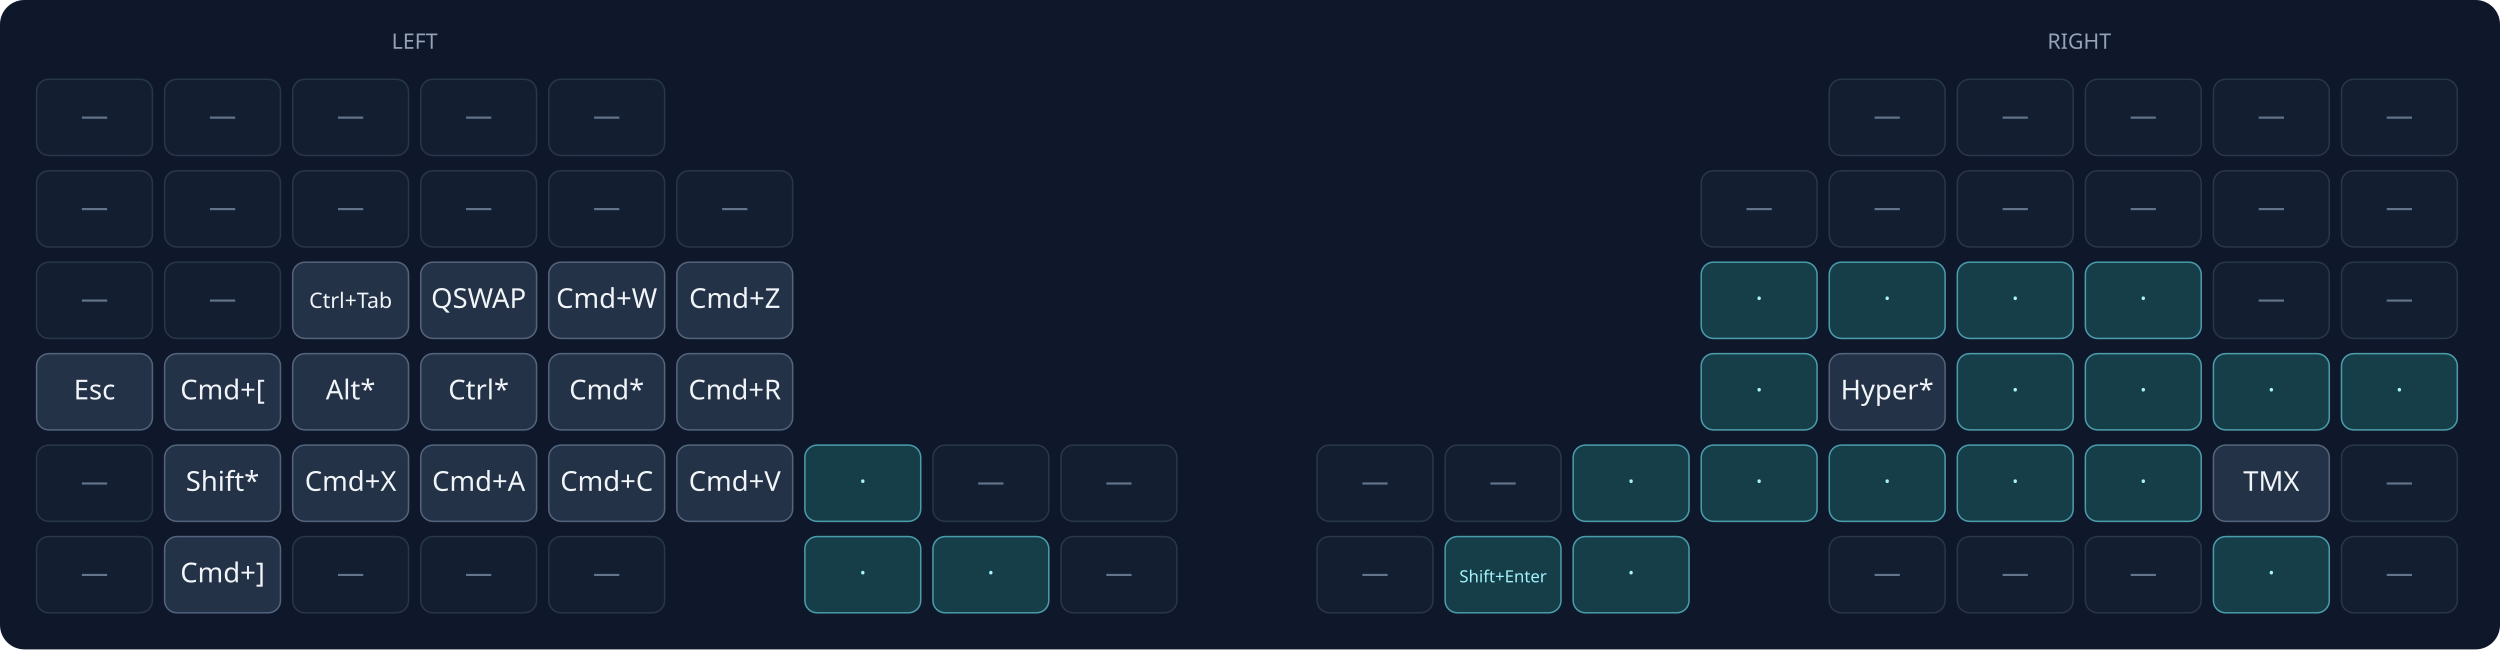
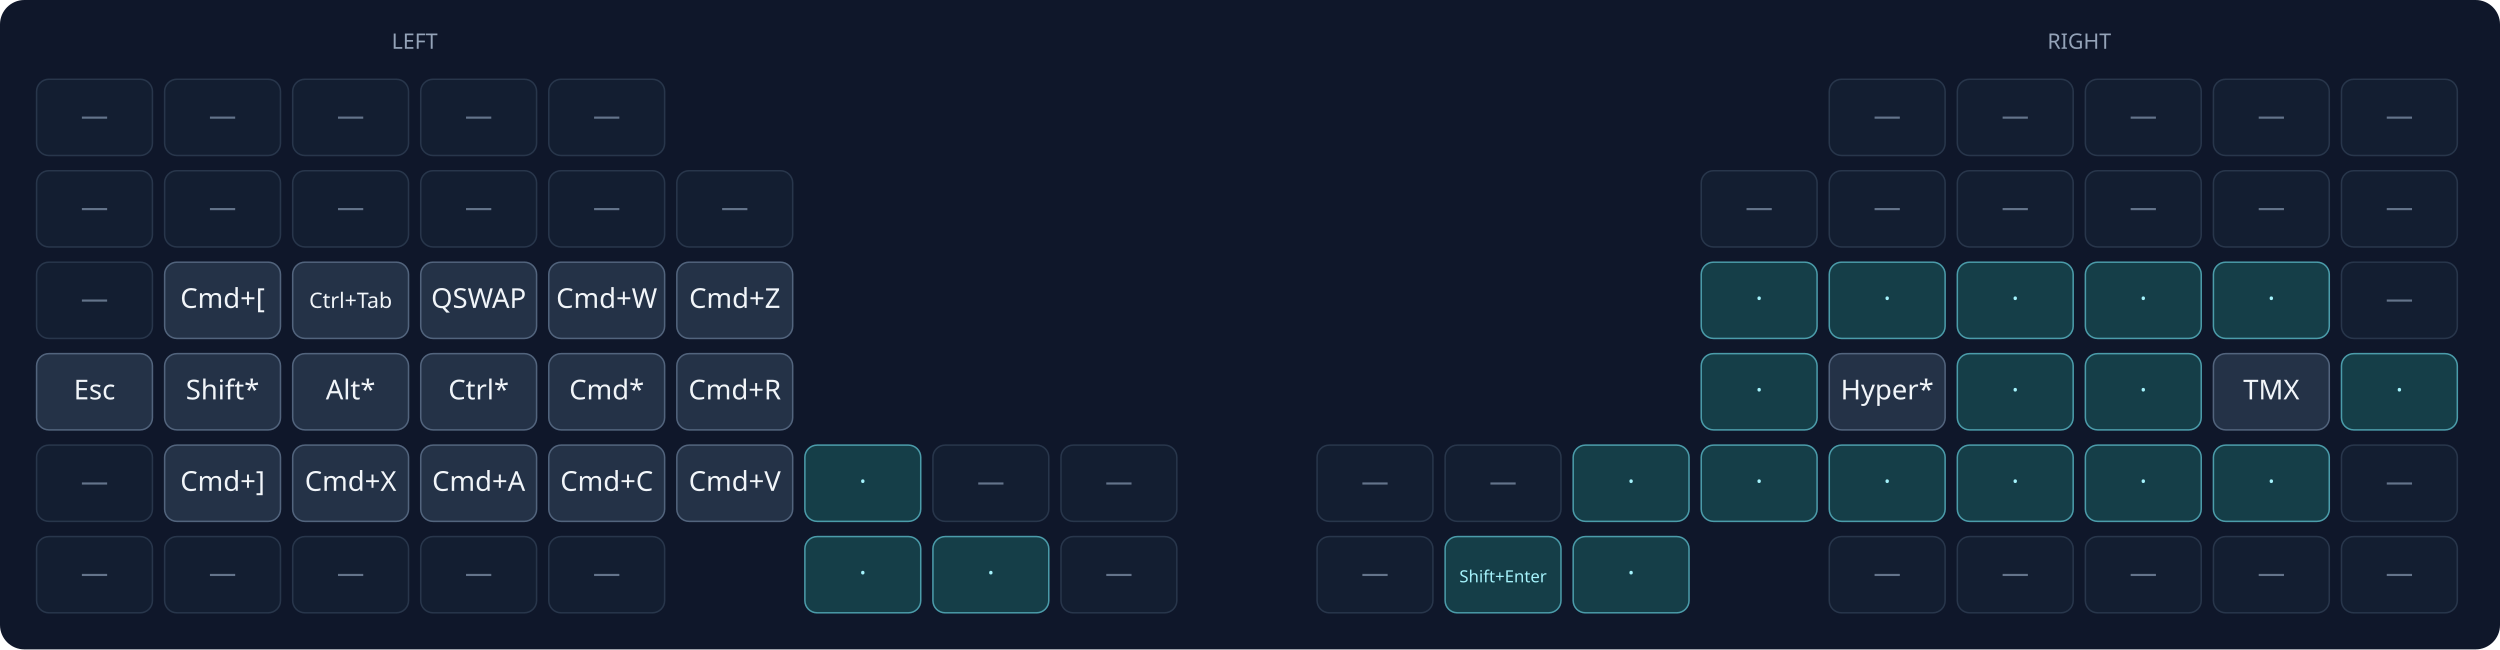
<svg xmlns="http://www.w3.org/2000/svg" width="1640" height="426" viewBox="0 0 1640 426" role="img" aria-labelledby="title desc">
  <rect width="1640" height="426" rx="16" fill="#0f172a" />
  <g font-family="system-ui, sans-serif" text-anchor="middle">
    <text x="272" y="32" fill="#94a3b8" font-size="14">LEFT</text>
    <text x="1364" y="32" fill="#94a3b8" font-size="14">RIGHT</text>
    <g data-position="0" data-binding="&amp;none">
      <rect x="24" y="52" width="76" height="50" rx="8" fill="#131e31" stroke="#28364b" />
      <text x="62" y="82" fill="#64748b" font-size="18">—</text>
    </g>
    <g data-position="1" data-binding="&amp;none">
      <rect x="108" y="52" width="76" height="50" rx="8" fill="#131e31" stroke="#28364b" />
      <text x="146" y="82" fill="#64748b" font-size="18">—</text>
    </g>
    <g data-position="2" data-binding="&amp;none">
      <rect x="192" y="52" width="76" height="50" rx="8" fill="#131e31" stroke="#28364b" />
      <text x="230" y="82" fill="#64748b" font-size="18">—</text>
    </g>
    <g data-position="3" data-binding="&amp;none">
      <rect x="276" y="52" width="76" height="50" rx="8" fill="#131e31" stroke="#28364b" />
      <text x="314" y="82" fill="#64748b" font-size="18">—</text>
    </g>
    <g data-position="4" data-binding="&amp;none">
      <rect x="360" y="52" width="76" height="50" rx="8" fill="#131e31" stroke="#28364b" />
      <text x="398" y="82" fill="#64748b" font-size="18">—</text>
    </g>
    <g data-position="5" data-binding="&amp;none">
      <rect x="1200" y="52" width="76" height="50" rx="8" fill="#131e31" stroke="#28364b" />
      <text x="1238" y="82" fill="#64748b" font-size="18">—</text>
    </g>
    <g data-position="6" data-binding="&amp;none">
      <rect x="1284" y="52" width="76" height="50" rx="8" fill="#131e31" stroke="#28364b" />
      <text x="1322" y="82" fill="#64748b" font-size="18">—</text>
    </g>
    <g data-position="7" data-binding="&amp;none">
      <rect x="1368" y="52" width="76" height="50" rx="8" fill="#131e31" stroke="#28364b" />
      <text x="1406" y="82" fill="#64748b" font-size="18">—</text>
    </g>
    <g data-position="8" data-binding="&amp;none">
      <rect x="1452" y="52" width="76" height="50" rx="8" fill="#131e31" stroke="#28364b" />
      <text x="1490" y="82" fill="#64748b" font-size="18">—</text>
    </g>
    <g data-position="9" data-binding="&amp;none">
      <rect x="1536" y="52" width="76" height="50" rx="8" fill="#131e31" stroke="#28364b" />
      <text x="1574" y="82" fill="#64748b" font-size="18">—</text>
    </g>
    <g data-position="10" data-binding="&amp;none">
      <rect x="24" y="112" width="76" height="50" rx="8" fill="#131e31" stroke="#28364b" />
      <text x="62" y="142" fill="#64748b" font-size="18">—</text>
    </g>
    <g data-position="11" data-binding="&amp;none">
      <rect x="108" y="112" width="76" height="50" rx="8" fill="#131e31" stroke="#28364b" />
      <text x="146" y="142" fill="#64748b" font-size="18">—</text>
    </g>
    <g data-position="12" data-binding="&amp;none">
      <rect x="192" y="112" width="76" height="50" rx="8" fill="#131e31" stroke="#28364b" />
      <text x="230" y="142" fill="#64748b" font-size="18">—</text>
    </g>
    <g data-position="13" data-binding="&amp;none">
      <rect x="276" y="112" width="76" height="50" rx="8" fill="#131e31" stroke="#28364b" />
      <text x="314" y="142" fill="#64748b" font-size="18">—</text>
    </g>
    <g data-position="14" data-binding="&amp;none">
      <rect x="360" y="112" width="76" height="50" rx="8" fill="#131e31" stroke="#28364b" />
      <text x="398" y="142" fill="#64748b" font-size="18">—</text>
    </g>
    <g data-position="15" data-binding="&amp;none">
      <rect x="444" y="112" width="76" height="50" rx="8" fill="#131e31" stroke="#28364b" />
      <text x="482" y="142" fill="#64748b" font-size="18">—</text>
    </g>
    <g data-position="16" data-binding="&amp;none">
      <rect x="1116" y="112" width="76" height="50" rx="8" fill="#131e31" stroke="#28364b" />
      <text x="1154" y="142" fill="#64748b" font-size="18">—</text>
    </g>
    <g data-position="17" data-binding="&amp;none">
      <rect x="1200" y="112" width="76" height="50" rx="8" fill="#131e31" stroke="#28364b" />
      <text x="1238" y="142" fill="#64748b" font-size="18">—</text>
    </g>
    <g data-position="18" data-binding="&amp;none">
      <rect x="1284" y="112" width="76" height="50" rx="8" fill="#131e31" stroke="#28364b" />
      <text x="1322" y="142" fill="#64748b" font-size="18">—</text>
    </g>
    <g data-position="19" data-binding="&amp;none">
      <rect x="1368" y="112" width="76" height="50" rx="8" fill="#131e31" stroke="#28364b" />
      <text x="1406" y="142" fill="#64748b" font-size="18">—</text>
    </g>
    <g data-position="20" data-binding="&amp;none">
      <rect x="1452" y="112" width="76" height="50" rx="8" fill="#131e31" stroke="#28364b" />
      <text x="1490" y="142" fill="#64748b" font-size="18">—</text>
    </g>
    <g data-position="21" data-binding="&amp;none">
      <rect x="1536" y="112" width="76" height="50" rx="8" fill="#131e31" stroke="#28364b" />
      <text x="1574" y="142" fill="#64748b" font-size="18">—</text>
    </g>
    <g data-position="22" data-binding="&amp;none">
      <rect x="24" y="172" width="76" height="50" rx="8" fill="#131e31" stroke="#28364b" />
      <text x="62" y="202" fill="#64748b" font-size="18">—</text>
    </g>
-     <g data-position="23" data-binding="&amp;none">
-       <rect x="108" y="172" width="76" height="50" rx="8" fill="#131e31" stroke="#28364b" />
-       <text x="146" y="202" fill="#64748b" font-size="18">—</text>
+     <g data-position="23" data-binding="&amp;kp LG(LBKT)">
+       <rect x="108" y="172" width="76" height="50" rx="8" fill="#243247" stroke="#52647d" />
+       <text x="146" y="202" fill="#f1f5f9" font-size="18">Cmd+[</text>
    </g>
    <g data-position="24" data-binding="&amp;kp LC(TAB)">
      <rect x="192" y="172" width="76" height="50" rx="8" fill="#243247" stroke="#52647d" />
      <text x="230" y="202" fill="#f1f5f9" font-size="14">Ctrl+Tab</text>
    </g>
    <g data-position="25" data-binding="&amp;quick_swap">
      <rect x="276" y="172" width="76" height="50" rx="8" fill="#243247" stroke="#52647d" />
      <text x="314" y="202" fill="#f1f5f9" font-size="18">QSWAP</text>
    </g>
    <g data-position="26" data-binding="&amp;kp LG(W)">
      <rect x="360" y="172" width="76" height="50" rx="8" fill="#243247" stroke="#52647d" />
      <text x="398" y="202" fill="#f1f5f9" font-size="18">Cmd+W</text>
    </g>
    <g data-position="27" data-binding="&amp;kp LG(Z)">
      <rect x="444" y="172" width="76" height="50" rx="8" fill="#243247" stroke="#52647d" />
      <text x="482" y="202" fill="#f1f5f9" font-size="18">Cmd+Z</text>
    </g>
    <g data-position="28" data-binding="&amp;trans">
      <rect x="1116" y="172" width="76" height="50" rx="8" fill="#153e48" stroke="#4b9caa" />
      <text x="1154" y="202" fill="#a5f3fc" font-size="18">·</text>
    </g>
    <g data-position="29" data-binding="&amp;trans">
      <rect x="1200" y="172" width="76" height="50" rx="8" fill="#153e48" stroke="#4b9caa" />
      <text x="1238" y="202" fill="#a5f3fc" font-size="18">·</text>
    </g>
    <g data-position="30" data-binding="&amp;trans">
      <rect x="1284" y="172" width="76" height="50" rx="8" fill="#153e48" stroke="#4b9caa" />
      <text x="1322" y="202" fill="#a5f3fc" font-size="18">·</text>
    </g>
    <g data-position="31" data-binding="&amp;trans">
      <rect x="1368" y="172" width="76" height="50" rx="8" fill="#153e48" stroke="#4b9caa" />
      <text x="1406" y="202" fill="#a5f3fc" font-size="18">·</text>
    </g>
-     <g data-position="32" data-binding="&amp;none">
-       <rect x="1452" y="172" width="76" height="50" rx="8" fill="#131e31" stroke="#28364b" />
-       <text x="1490" y="202" fill="#64748b" font-size="18">—</text>
+     <g data-position="32" data-binding="&amp;trans">
+       <rect x="1452" y="172" width="76" height="50" rx="8" fill="#153e48" stroke="#4b9caa" />
+       <text x="1490" y="202" fill="#a5f3fc" font-size="18">·</text>
    </g>
    <g data-position="33" data-binding="&amp;none">
      <rect x="1536" y="172" width="76" height="50" rx="8" fill="#131e31" stroke="#28364b" />
      <text x="1574" y="202" fill="#64748b" font-size="18">—</text>
    </g>
    <g data-position="34" data-binding="&amp;kp ESC">
      <rect x="24" y="232" width="76" height="50" rx="8" fill="#243247" stroke="#52647d" />
      <text x="62" y="262" fill="#f1f5f9" font-size="18">Esc</text>
    </g>
-     <g data-position="35" data-binding="&amp;kp LG(LBKT)">
+     <g data-position="35" data-binding="&amp;hm LSHFT LSHFT">
      <rect x="108" y="232" width="76" height="50" rx="8" fill="#243247" stroke="#52647d" />
-       <text x="146" y="262" fill="#f1f5f9" font-size="18">Cmd+[</text>
+       <text x="146" y="262" fill="#f1f5f9" font-size="18">Shift*</text>
    </g>
    <g data-position="36" data-binding="&amp;hm LALT LALT">
      <rect x="192" y="232" width="76" height="50" rx="8" fill="#243247" stroke="#52647d" />
      <text x="230" y="262" fill="#f1f5f9" font-size="18">Alt*</text>
    </g>
    <g data-position="37" data-binding="&amp;hm LCTRL LCTRL">
      <rect x="276" y="232" width="76" height="50" rx="8" fill="#243247" stroke="#52647d" />
      <text x="314" y="262" fill="#f1f5f9" font-size="18">Ctrl*</text>
    </g>
    <g data-position="38" data-binding="&amp;hm LGUI LGUI">
      <rect x="360" y="232" width="76" height="50" rx="8" fill="#243247" stroke="#52647d" />
      <text x="398" y="262" fill="#f1f5f9" font-size="18">Cmd*</text>
    </g>
    <g data-position="39" data-binding="&amp;kp LG(R)">
      <rect x="444" y="232" width="76" height="50" rx="8" fill="#243247" stroke="#52647d" />
      <text x="482" y="262" fill="#f1f5f9" font-size="18">Cmd+R</text>
    </g>
    <g data-position="40" data-binding="&amp;trans">
      <rect x="1116" y="232" width="76" height="50" rx="8" fill="#153e48" stroke="#4b9caa" />
      <text x="1154" y="262" fill="#a5f3fc" font-size="18">·</text>
    </g>
    <g data-position="41" data-binding="&amp;hm HYPER_MOD HYPER_MOD">
      <rect x="1200" y="232" width="76" height="50" rx="8" fill="#243247" stroke="#52647d" />
      <text x="1238" y="262" fill="#f1f5f9" font-size="18">Hyper*</text>
    </g>
    <g data-position="42" data-binding="&amp;trans">
      <rect x="1284" y="232" width="76" height="50" rx="8" fill="#153e48" stroke="#4b9caa" />
      <text x="1322" y="262" fill="#a5f3fc" font-size="18">·</text>
    </g>
    <g data-position="43" data-binding="&amp;trans">
      <rect x="1368" y="232" width="76" height="50" rx="8" fill="#153e48" stroke="#4b9caa" />
      <text x="1406" y="262" fill="#a5f3fc" font-size="18">·</text>
    </g>
-     <g data-position="44" data-binding="&amp;trans">
-       <rect x="1452" y="232" width="76" height="50" rx="8" fill="#153e48" stroke="#4b9caa" />
-       <text x="1490" y="262" fill="#a5f3fc" font-size="18">·</text>
+     <g data-position="44" data-binding="&amp;tmx">
+       <rect x="1452" y="232" width="76" height="50" rx="8" fill="#243247" stroke="#52647d" />
+       <text x="1490" y="262" fill="#f1f5f9" font-size="18">TMX</text>
    </g>
    <g data-position="45" data-binding="&amp;trans">
      <rect x="1536" y="232" width="76" height="50" rx="8" fill="#153e48" stroke="#4b9caa" />
      <text x="1574" y="262" fill="#a5f3fc" font-size="18">·</text>
    </g>
    <g data-position="46" data-binding="&amp;none">
      <rect x="24" y="292" width="76" height="50" rx="8" fill="#131e31" stroke="#28364b" />
      <text x="62" y="322" fill="#64748b" font-size="18">—</text>
    </g>
-     <g data-position="47" data-binding="&amp;hm LSHFT LSHFT">
+     <g data-position="47" data-binding="&amp;kp LG(RBKT)">
      <rect x="108" y="292" width="76" height="50" rx="8" fill="#243247" stroke="#52647d" />
-       <text x="146" y="322" fill="#f1f5f9" font-size="18">Shift*</text>
+       <text x="146" y="322" fill="#f1f5f9" font-size="18">Cmd+]</text>
    </g>
    <g data-position="48" data-binding="&amp;kp LG(X)">
      <rect x="192" y="292" width="76" height="50" rx="8" fill="#243247" stroke="#52647d" />
      <text x="230" y="322" fill="#f1f5f9" font-size="18">Cmd+X</text>
    </g>
    <g data-position="49" data-binding="&amp;kp LG(A)">
      <rect x="276" y="292" width="76" height="50" rx="8" fill="#243247" stroke="#52647d" />
      <text x="314" y="322" fill="#f1f5f9" font-size="18">Cmd+A</text>
    </g>
    <g data-position="50" data-binding="&amp;kp LG(C)">
      <rect x="360" y="292" width="76" height="50" rx="8" fill="#243247" stroke="#52647d" />
      <text x="398" y="322" fill="#f1f5f9" font-size="18">Cmd+C</text>
    </g>
    <g data-position="51" data-binding="&amp;kp LG(V)">
      <rect x="444" y="292" width="76" height="50" rx="8" fill="#243247" stroke="#52647d" />
      <text x="482" y="322" fill="#f1f5f9" font-size="18">Cmd+V</text>
    </g>
    <g data-position="52" data-binding="&amp;trans">
      <rect x="528" y="292" width="76" height="50" rx="8" fill="#153e48" stroke="#4b9caa" />
      <text x="566" y="322" fill="#a5f3fc" font-size="18">·</text>
    </g>
    <g data-position="53" data-binding="&amp;none">
      <rect x="612" y="292" width="76" height="50" rx="8" fill="#131e31" stroke="#28364b" />
      <text x="650" y="322" fill="#64748b" font-size="18">—</text>
    </g>
    <g data-position="54" data-binding="&amp;none">
      <rect x="696" y="292" width="76" height="50" rx="8" fill="#131e31" stroke="#28364b" />
      <text x="734" y="322" fill="#64748b" font-size="18">—</text>
    </g>
    <g data-position="55" data-binding="&amp;none">
      <rect x="864" y="292" width="76" height="50" rx="8" fill="#131e31" stroke="#28364b" />
      <text x="902" y="322" fill="#64748b" font-size="18">—</text>
    </g>
    <g data-position="56" data-binding="&amp;none">
      <rect x="948" y="292" width="76" height="50" rx="8" fill="#131e31" stroke="#28364b" />
      <text x="986" y="322" fill="#64748b" font-size="18">—</text>
    </g>
    <g data-position="57" data-binding="&amp;trans">
      <rect x="1032" y="292" width="76" height="50" rx="8" fill="#153e48" stroke="#4b9caa" />
      <text x="1070" y="322" fill="#a5f3fc" font-size="18">·</text>
    </g>
    <g data-position="58" data-binding="&amp;trans">
      <rect x="1116" y="292" width="76" height="50" rx="8" fill="#153e48" stroke="#4b9caa" />
      <text x="1154" y="322" fill="#a5f3fc" font-size="18">·</text>
    </g>
    <g data-position="59" data-binding="&amp;trans">
      <rect x="1200" y="292" width="76" height="50" rx="8" fill="#153e48" stroke="#4b9caa" />
      <text x="1238" y="322" fill="#a5f3fc" font-size="18">·</text>
    </g>
    <g data-position="60" data-binding="&amp;trans">
      <rect x="1284" y="292" width="76" height="50" rx="8" fill="#153e48" stroke="#4b9caa" />
      <text x="1322" y="322" fill="#a5f3fc" font-size="18">·</text>
    </g>
    <g data-position="61" data-binding="&amp;trans">
      <rect x="1368" y="292" width="76" height="50" rx="8" fill="#153e48" stroke="#4b9caa" />
      <text x="1406" y="322" fill="#a5f3fc" font-size="18">·</text>
    </g>
-     <g data-position="62" data-binding="&amp;tmx">
-       <rect x="1452" y="292" width="76" height="50" rx="8" fill="#243247" stroke="#52647d" />
-       <text x="1490" y="322" fill="#f1f5f9" font-size="18">TMX</text>
+     <g data-position="62" data-binding="&amp;trans">
+       <rect x="1452" y="292" width="76" height="50" rx="8" fill="#153e48" stroke="#4b9caa" />
+       <text x="1490" y="322" fill="#a5f3fc" font-size="18">·</text>
    </g>
    <g data-position="63" data-binding="&amp;none">
      <rect x="1536" y="292" width="76" height="50" rx="8" fill="#131e31" stroke="#28364b" />
      <text x="1574" y="322" fill="#64748b" font-size="18">—</text>
    </g>
    <g data-position="64" data-binding="&amp;none">
      <rect x="24" y="352" width="76" height="50" rx="8" fill="#131e31" stroke="#28364b" />
      <text x="62" y="382" fill="#64748b" font-size="18">—</text>
    </g>
-     <g data-position="65" data-binding="&amp;kp LG(RBKT)">
-       <rect x="108" y="352" width="76" height="50" rx="8" fill="#243247" stroke="#52647d" />
-       <text x="146" y="382" fill="#f1f5f9" font-size="18">Cmd+]</text>
+     <g data-position="65" data-binding="&amp;none">
+       <rect x="108" y="352" width="76" height="50" rx="8" fill="#131e31" stroke="#28364b" />
+       <text x="146" y="382" fill="#64748b" font-size="18">—</text>
    </g>
    <g data-position="66" data-binding="&amp;none">
      <rect x="192" y="352" width="76" height="50" rx="8" fill="#131e31" stroke="#28364b" />
      <text x="230" y="382" fill="#64748b" font-size="18">—</text>
    </g>
    <g data-position="67" data-binding="&amp;none">
      <rect x="276" y="352" width="76" height="50" rx="8" fill="#131e31" stroke="#28364b" />
      <text x="314" y="382" fill="#64748b" font-size="18">—</text>
    </g>
    <g data-position="68" data-binding="&amp;none">
      <rect x="360" y="352" width="76" height="50" rx="8" fill="#131e31" stroke="#28364b" />
      <text x="398" y="382" fill="#64748b" font-size="18">—</text>
    </g>
    <g data-position="69" data-binding="&amp;trans">
      <rect x="528" y="352" width="76" height="50" rx="8" fill="#153e48" stroke="#4b9caa" />
      <text x="566" y="382" fill="#a5f3fc" font-size="18">·</text>
    </g>
    <g data-position="70" data-binding="&amp;trans">
      <rect x="612" y="352" width="76" height="50" rx="8" fill="#153e48" stroke="#4b9caa" />
      <text x="650" y="382" fill="#a5f3fc" font-size="18">·</text>
    </g>
    <g data-position="71" data-binding="&amp;none">
      <rect x="696" y="352" width="76" height="50" rx="8" fill="#131e31" stroke="#28364b" />
      <text x="734" y="382" fill="#64748b" font-size="18">—</text>
    </g>
    <g data-position="72" data-binding="&amp;none">
      <rect x="864" y="352" width="76" height="50" rx="8" fill="#131e31" stroke="#28364b" />
      <text x="902" y="382" fill="#64748b" font-size="18">—</text>
    </g>
    <g data-position="73" data-binding="&amp;kp LS(RET)">
      <rect x="948" y="352" width="76" height="50" rx="8" fill="#153e48" stroke="#4b9caa" />
      <text x="986" y="382" fill="#a5f3fc" font-size="11">Shift+Enter</text>
    </g>
    <g data-position="74" data-binding="&amp;trans">
      <rect x="1032" y="352" width="76" height="50" rx="8" fill="#153e48" stroke="#4b9caa" />
      <text x="1070" y="382" fill="#a5f3fc" font-size="18">·</text>
    </g>
    <g data-position="75" data-binding="&amp;none">
      <rect x="1200" y="352" width="76" height="50" rx="8" fill="#131e31" stroke="#28364b" />
      <text x="1238" y="382" fill="#64748b" font-size="18">—</text>
    </g>
    <g data-position="76" data-binding="&amp;none">
      <rect x="1284" y="352" width="76" height="50" rx="8" fill="#131e31" stroke="#28364b" />
      <text x="1322" y="382" fill="#64748b" font-size="18">—</text>
    </g>
    <g data-position="77" data-binding="&amp;none">
      <rect x="1368" y="352" width="76" height="50" rx="8" fill="#131e31" stroke="#28364b" />
      <text x="1406" y="382" fill="#64748b" font-size="18">—</text>
    </g>
-     <g data-position="78" data-binding="&amp;trans">
-       <rect x="1452" y="352" width="76" height="50" rx="8" fill="#153e48" stroke="#4b9caa" />
-       <text x="1490" y="382" fill="#a5f3fc" font-size="18">·</text>
+     <g data-position="78" data-binding="&amp;none">
+       <rect x="1452" y="352" width="76" height="50" rx="8" fill="#131e31" stroke="#28364b" />
+       <text x="1490" y="382" fill="#64748b" font-size="18">—</text>
    </g>
    <g data-position="79" data-binding="&amp;none">
      <rect x="1536" y="352" width="76" height="50" rx="8" fill="#131e31" stroke="#28364b" />
      <text x="1574" y="382" fill="#64748b" font-size="18">—</text>
    </g>
  </g>
</svg>
